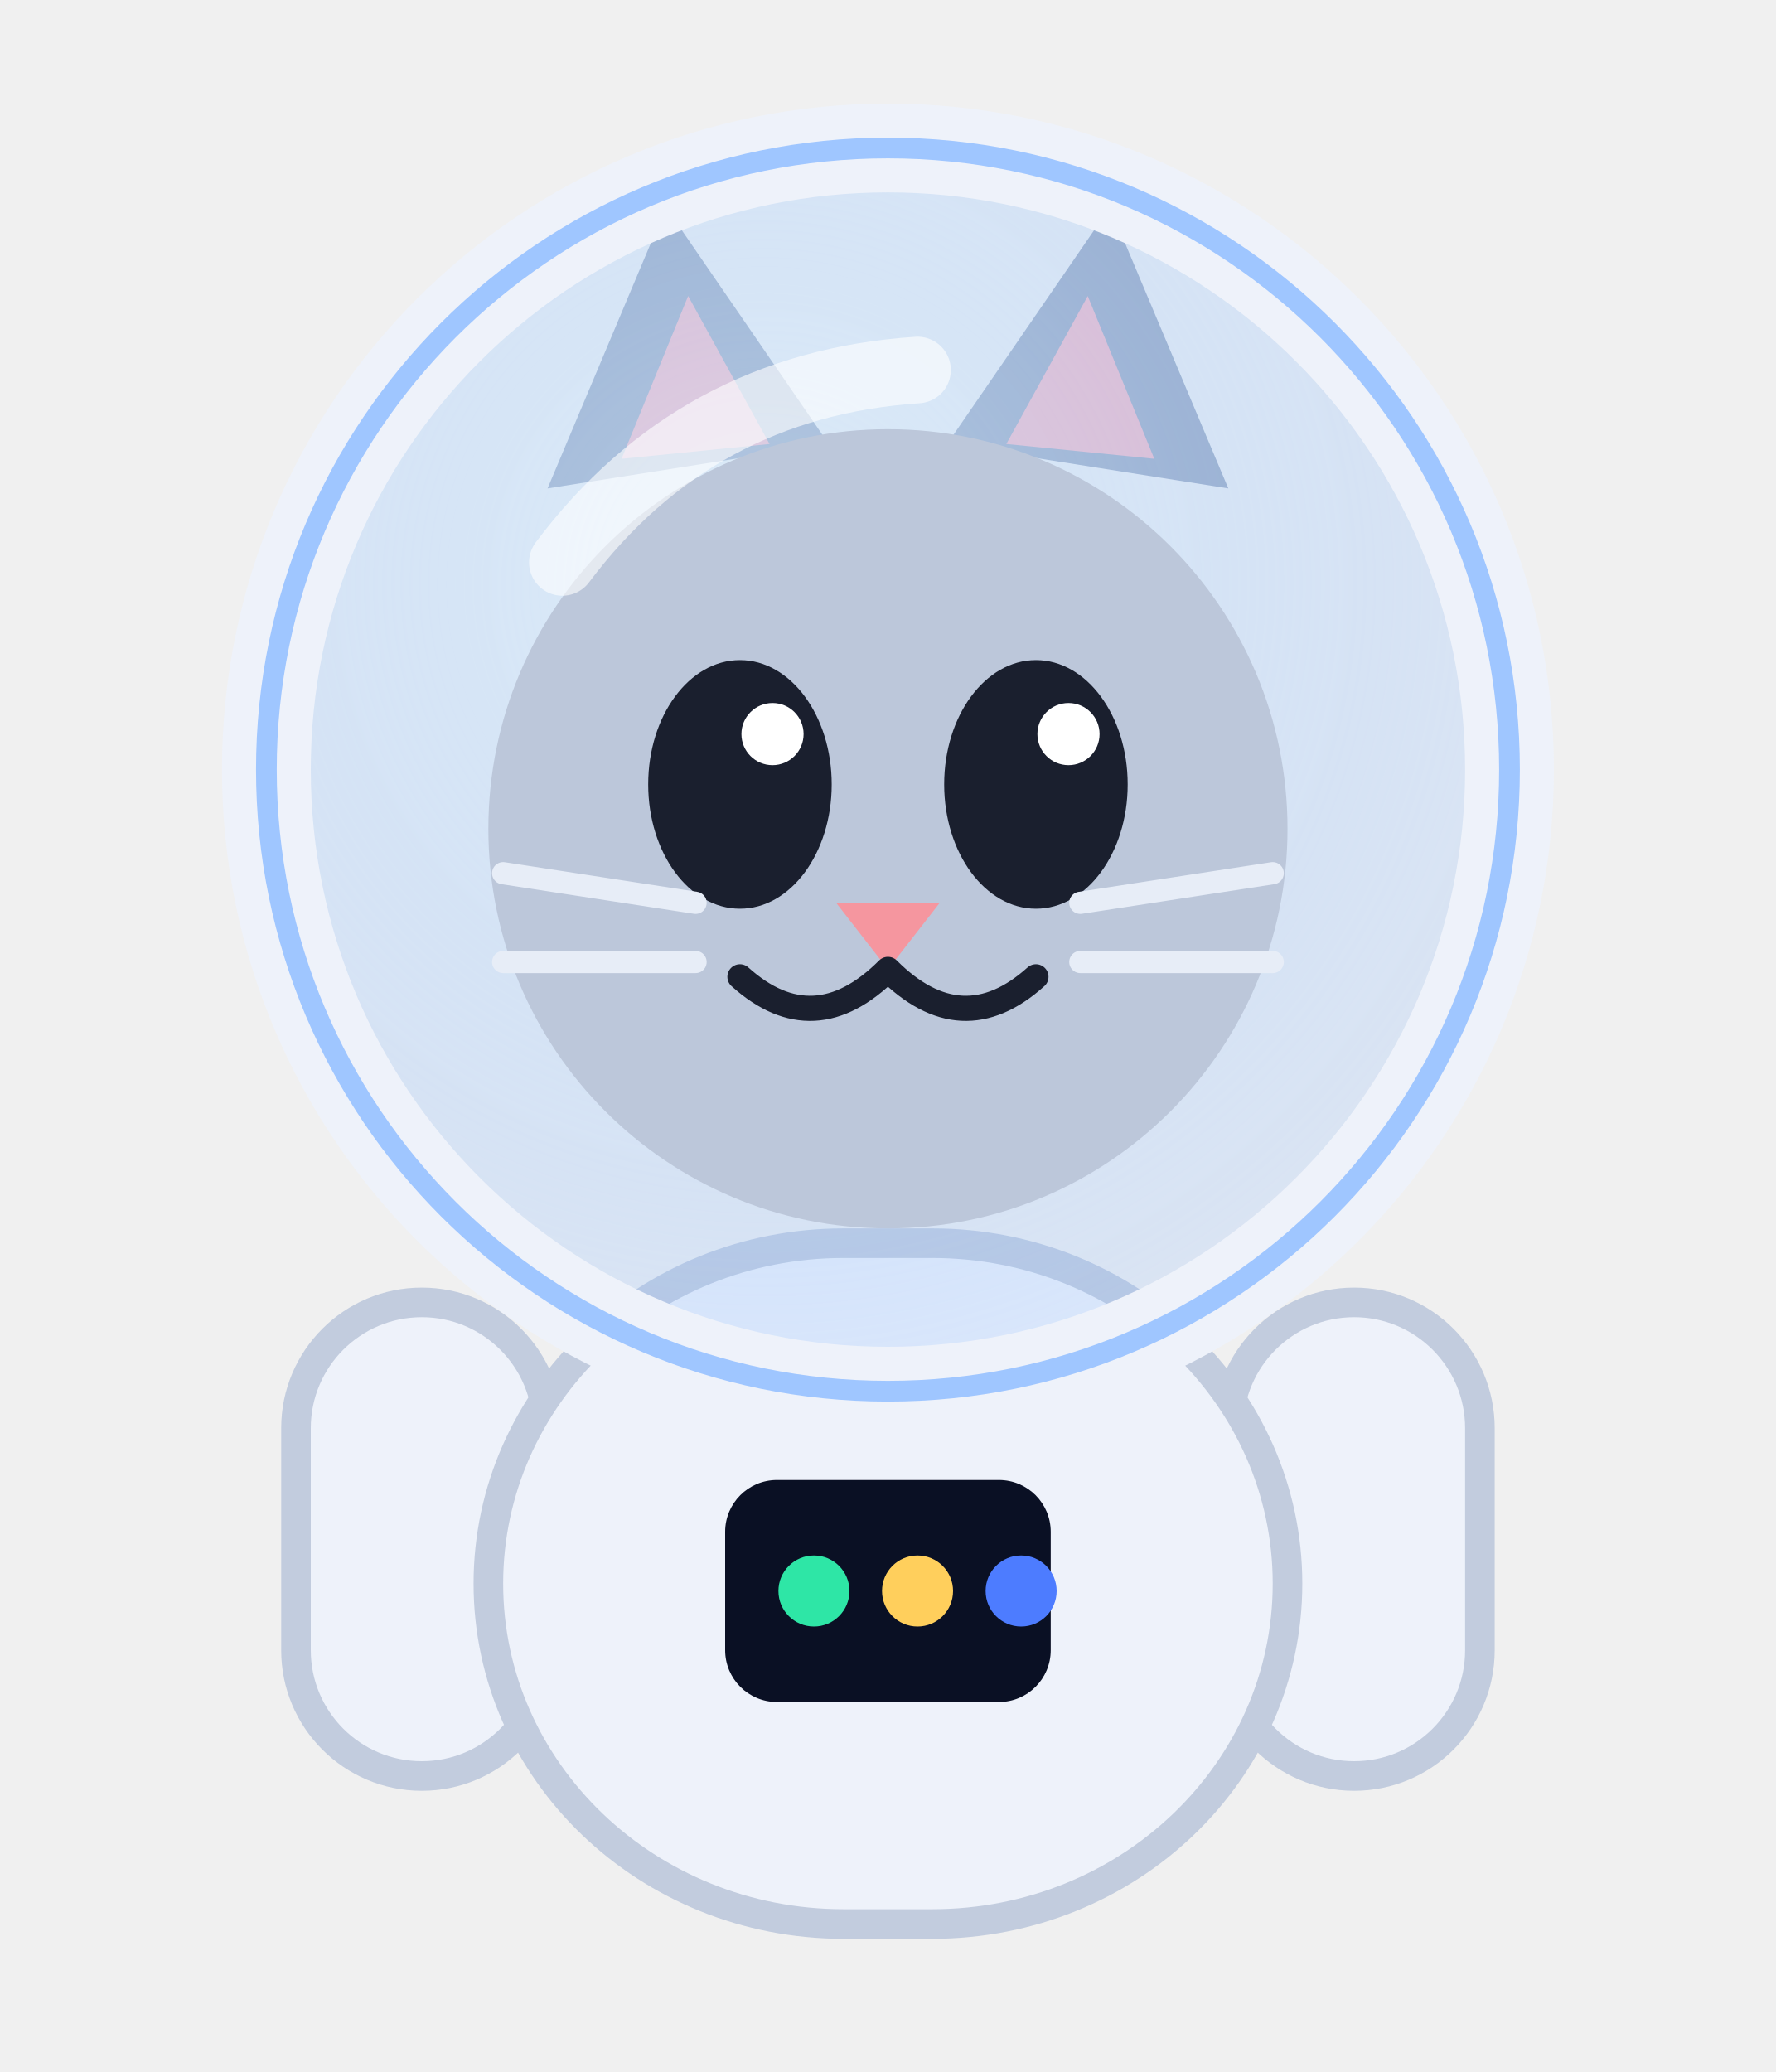
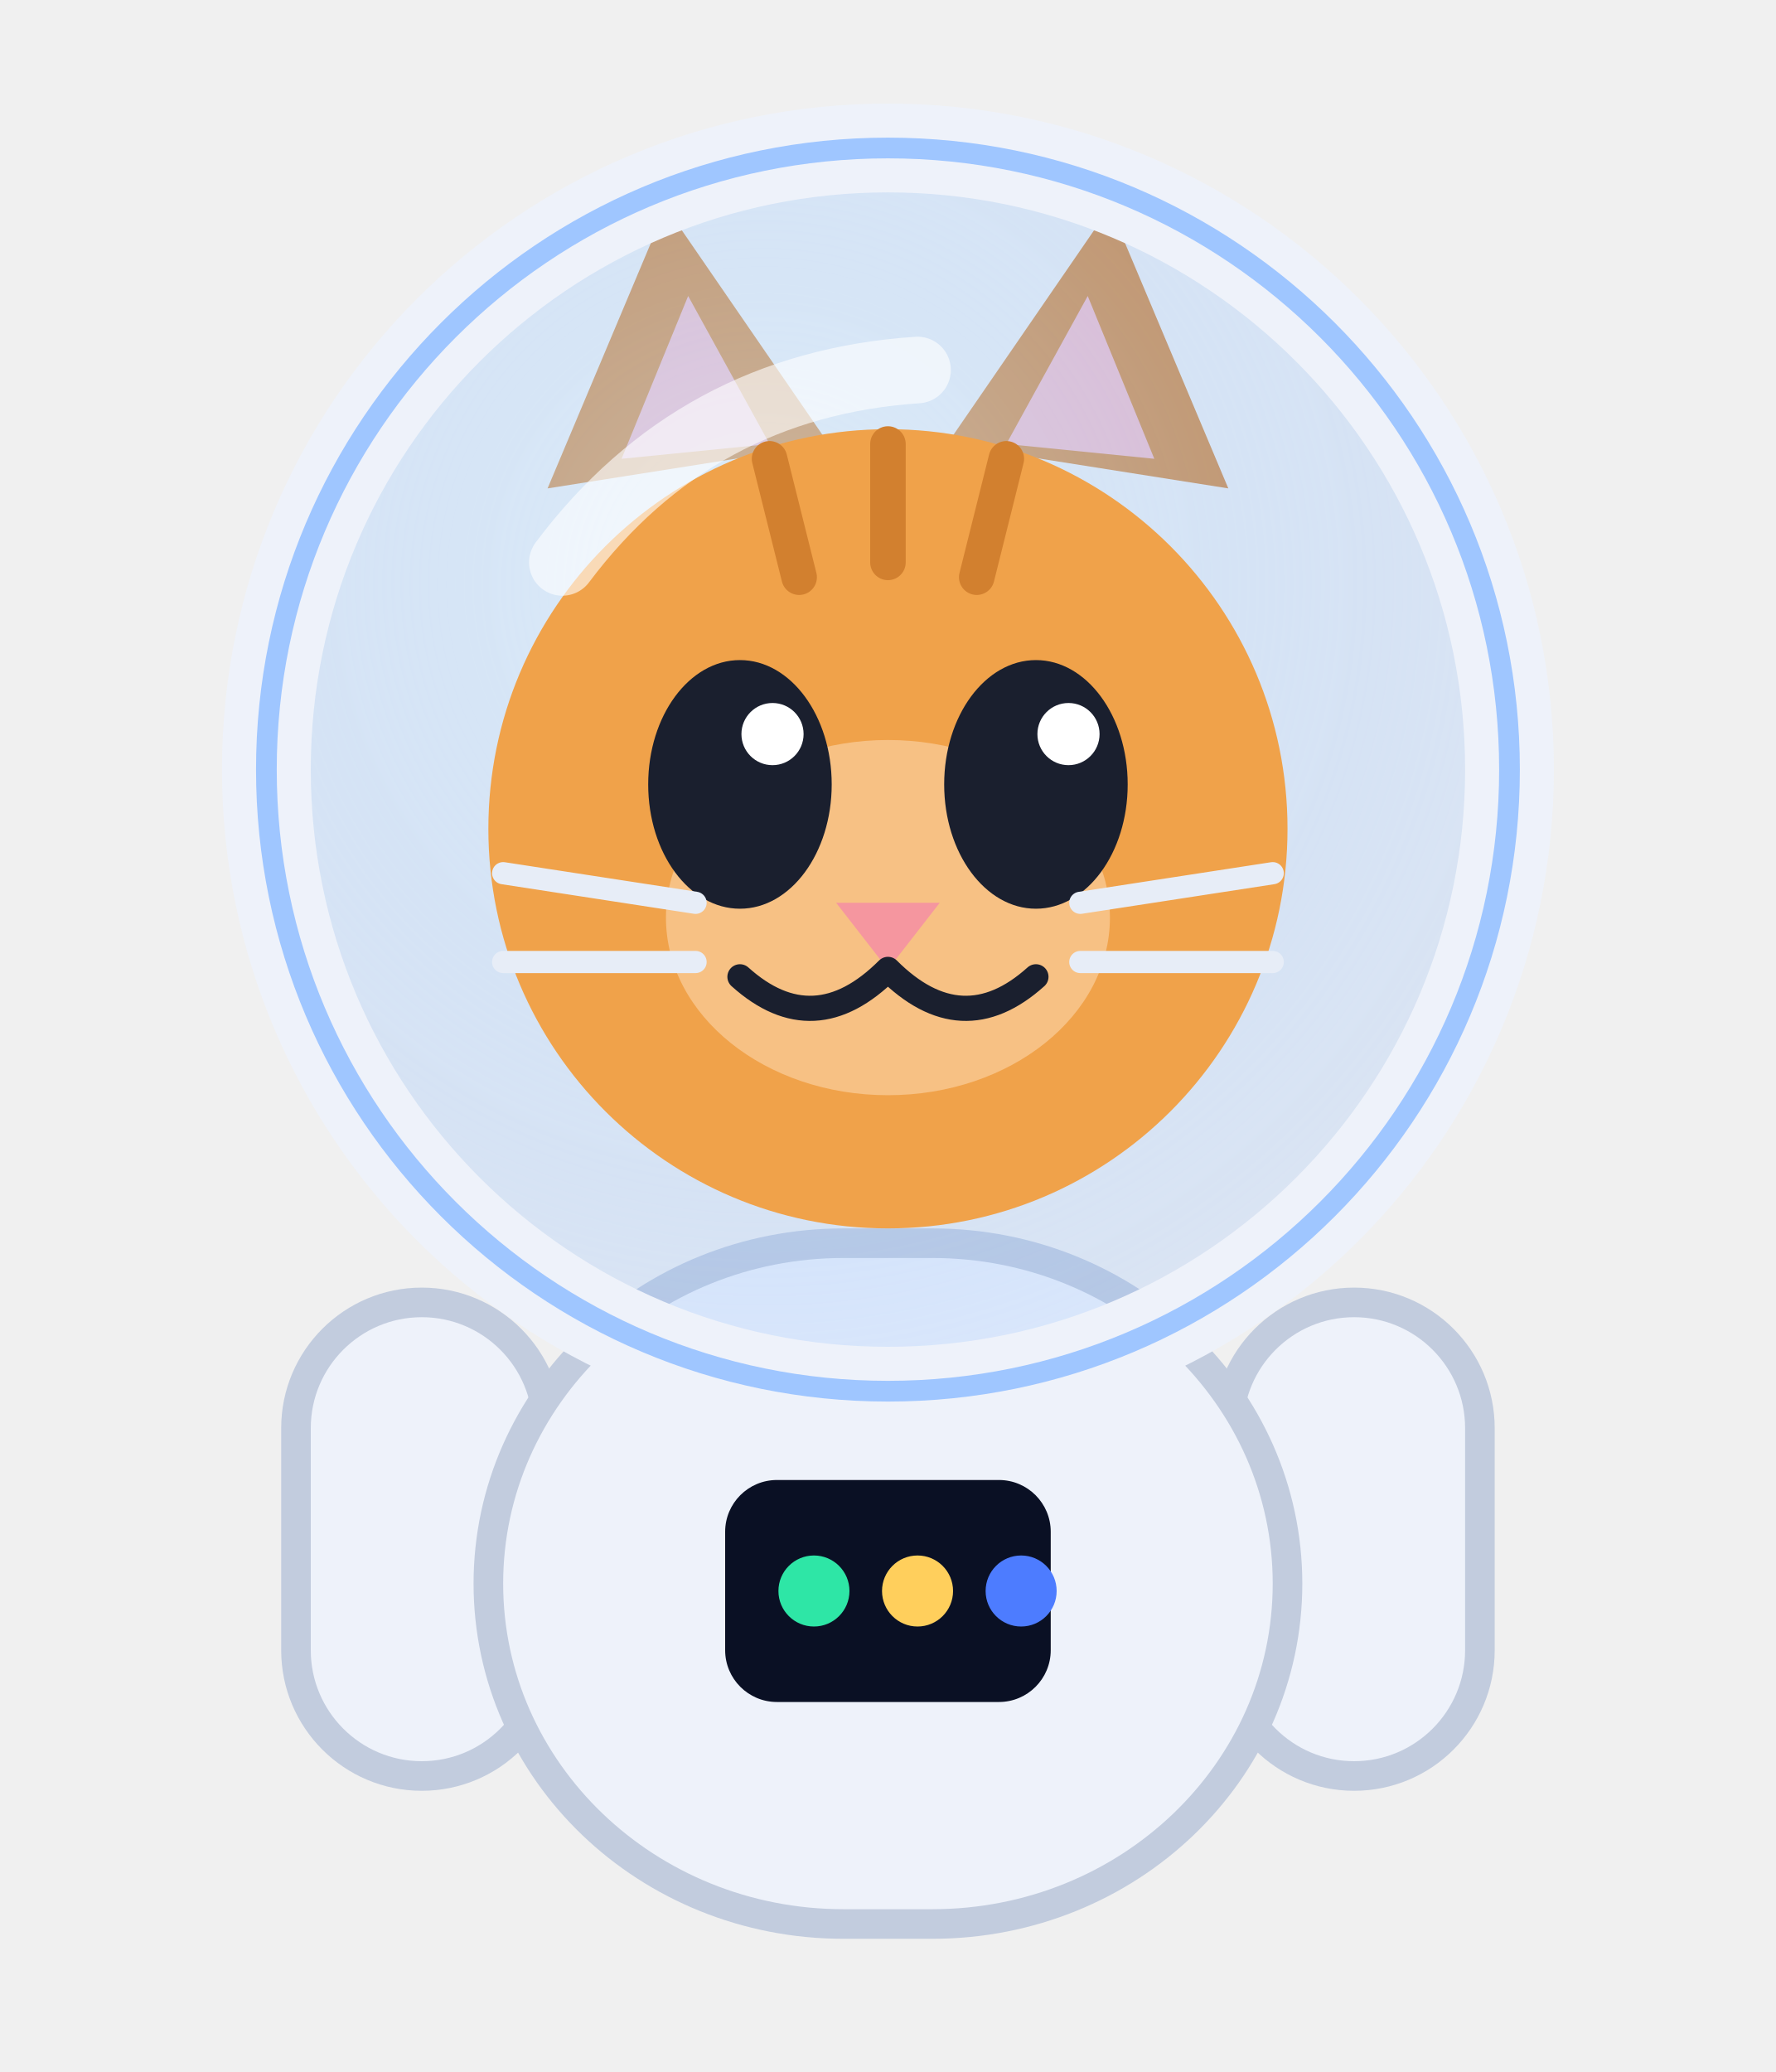
<svg xmlns="http://www.w3.org/2000/svg" viewBox="0 0 120 140">
  <defs>
    <radialGradient id="glass" cx="40%" cy="35%" r="70%">
      <stop offset="0%" stop-color="#cfeaff" stop-opacity="0.55" />
      <stop offset="100%" stop-color="#7fb3ff" stop-opacity="0.18" />
    </radialGradient>
  </defs>
  <rect x="20" y="88" width="17" height="32" rx="8.5" fill="#eef2fa" stroke="#c2ccde" stroke-width="2" />
  <rect x="83" y="88" width="17" height="32" rx="8.5" fill="#eef2fa" stroke="#c2ccde" stroke-width="2" />
  <rect x="33" y="84" width="54" height="46" rx="24" fill="#eef2fa" stroke="#c2ccde" stroke-width="2" />
  <rect x="49" y="100" width="22" height="15" rx="3.5" fill="#0a1024" />
  <circle cx="55" cy="107.5" r="2.4" fill="#2ee6a6" />
  <circle cx="62" cy="107.5" r="2.4" fill="#ffcf5c" />
  <circle cx="69" cy="107.5" r="2.4" fill="#4d7cff" />
-   <path d="M37 33 L45 14 L56 30 Z" fill="#9aa7bf" />
-   <path d="M83 33 L75 14 L64 30 Z" fill="#9aa7bf" />
+   <path d="M37 33 L45 14 L56 30 Z" fill="#d2802f" />
+   <path d="M83 33 L75 14 L64 30 Z" fill="#d2802f" />
  <path d="M42 31 L46.5 20 L52 30 Z" fill="#f5b8c4" />
  <path d="M78 31 L73.5 20 L68 30 Z" fill="#f5b8c4" />
  <circle cx="60" cy="52" r="42" fill="url(#glass)" />
-   <circle cx="60" cy="56" r="27" fill="#bcc7da" />
+   <circle cx="60" cy="56" r="27" fill="#f0a24a" />
+   <ellipse cx="60" cy="62" rx="15" ry="12" fill="#f7c184" />
+   <g stroke="#d2802f" stroke-width="2.4" stroke-linecap="round">
+     <line x1="60" y1="30" x2="60" y2="38" />
+     <line x1="52" y1="31" x2="54" y2="39" />
+     <line x1="68" y1="31" x2="66" y2="39" />
+   </g>
  <ellipse cx="50" cy="53" rx="6.2" ry="8.4" fill="#1a1f2e" />
  <ellipse cx="70" cy="53" rx="6.2" ry="8.4" fill="#1a1f2e" />
  <circle cx="52.2" cy="49.6" r="2.1" fill="#fff" />
  <circle cx="72.2" cy="49.6" r="2.1" fill="#fff" />
  <path d="M56.5 61 L63.5 61 L60 65.5 Z" fill="#f5969f" />
  <path d="M60 65.5 Q55 70.5 50 66 M60 65.5 Q65 70.5 70 66" stroke="#1a1f2e" stroke-width="1.7" fill="none" stroke-linecap="round" />
  <g stroke="#e7edf7" stroke-width="1.5" stroke-linecap="round">
    <line x1="34" y1="59" x2="47" y2="61" />
    <line x1="34" y1="65" x2="47" y2="65" />
    <line x1="86" y1="59" x2="73" y2="61" />
    <line x1="86" y1="65" x2="73" y2="65" />
  </g>
  <circle cx="60" cy="52" r="42" fill="none" stroke="#eef2fa" stroke-width="6" />
  <circle cx="60" cy="52" r="42" fill="none" stroke="#9fc6ff" stroke-width="1.4" />
  <path d="M38 38 Q47 26 62 25" stroke="#ffffff" stroke-width="4.5" fill="none" opacity="0.6" stroke-linecap="round" />
</svg>
